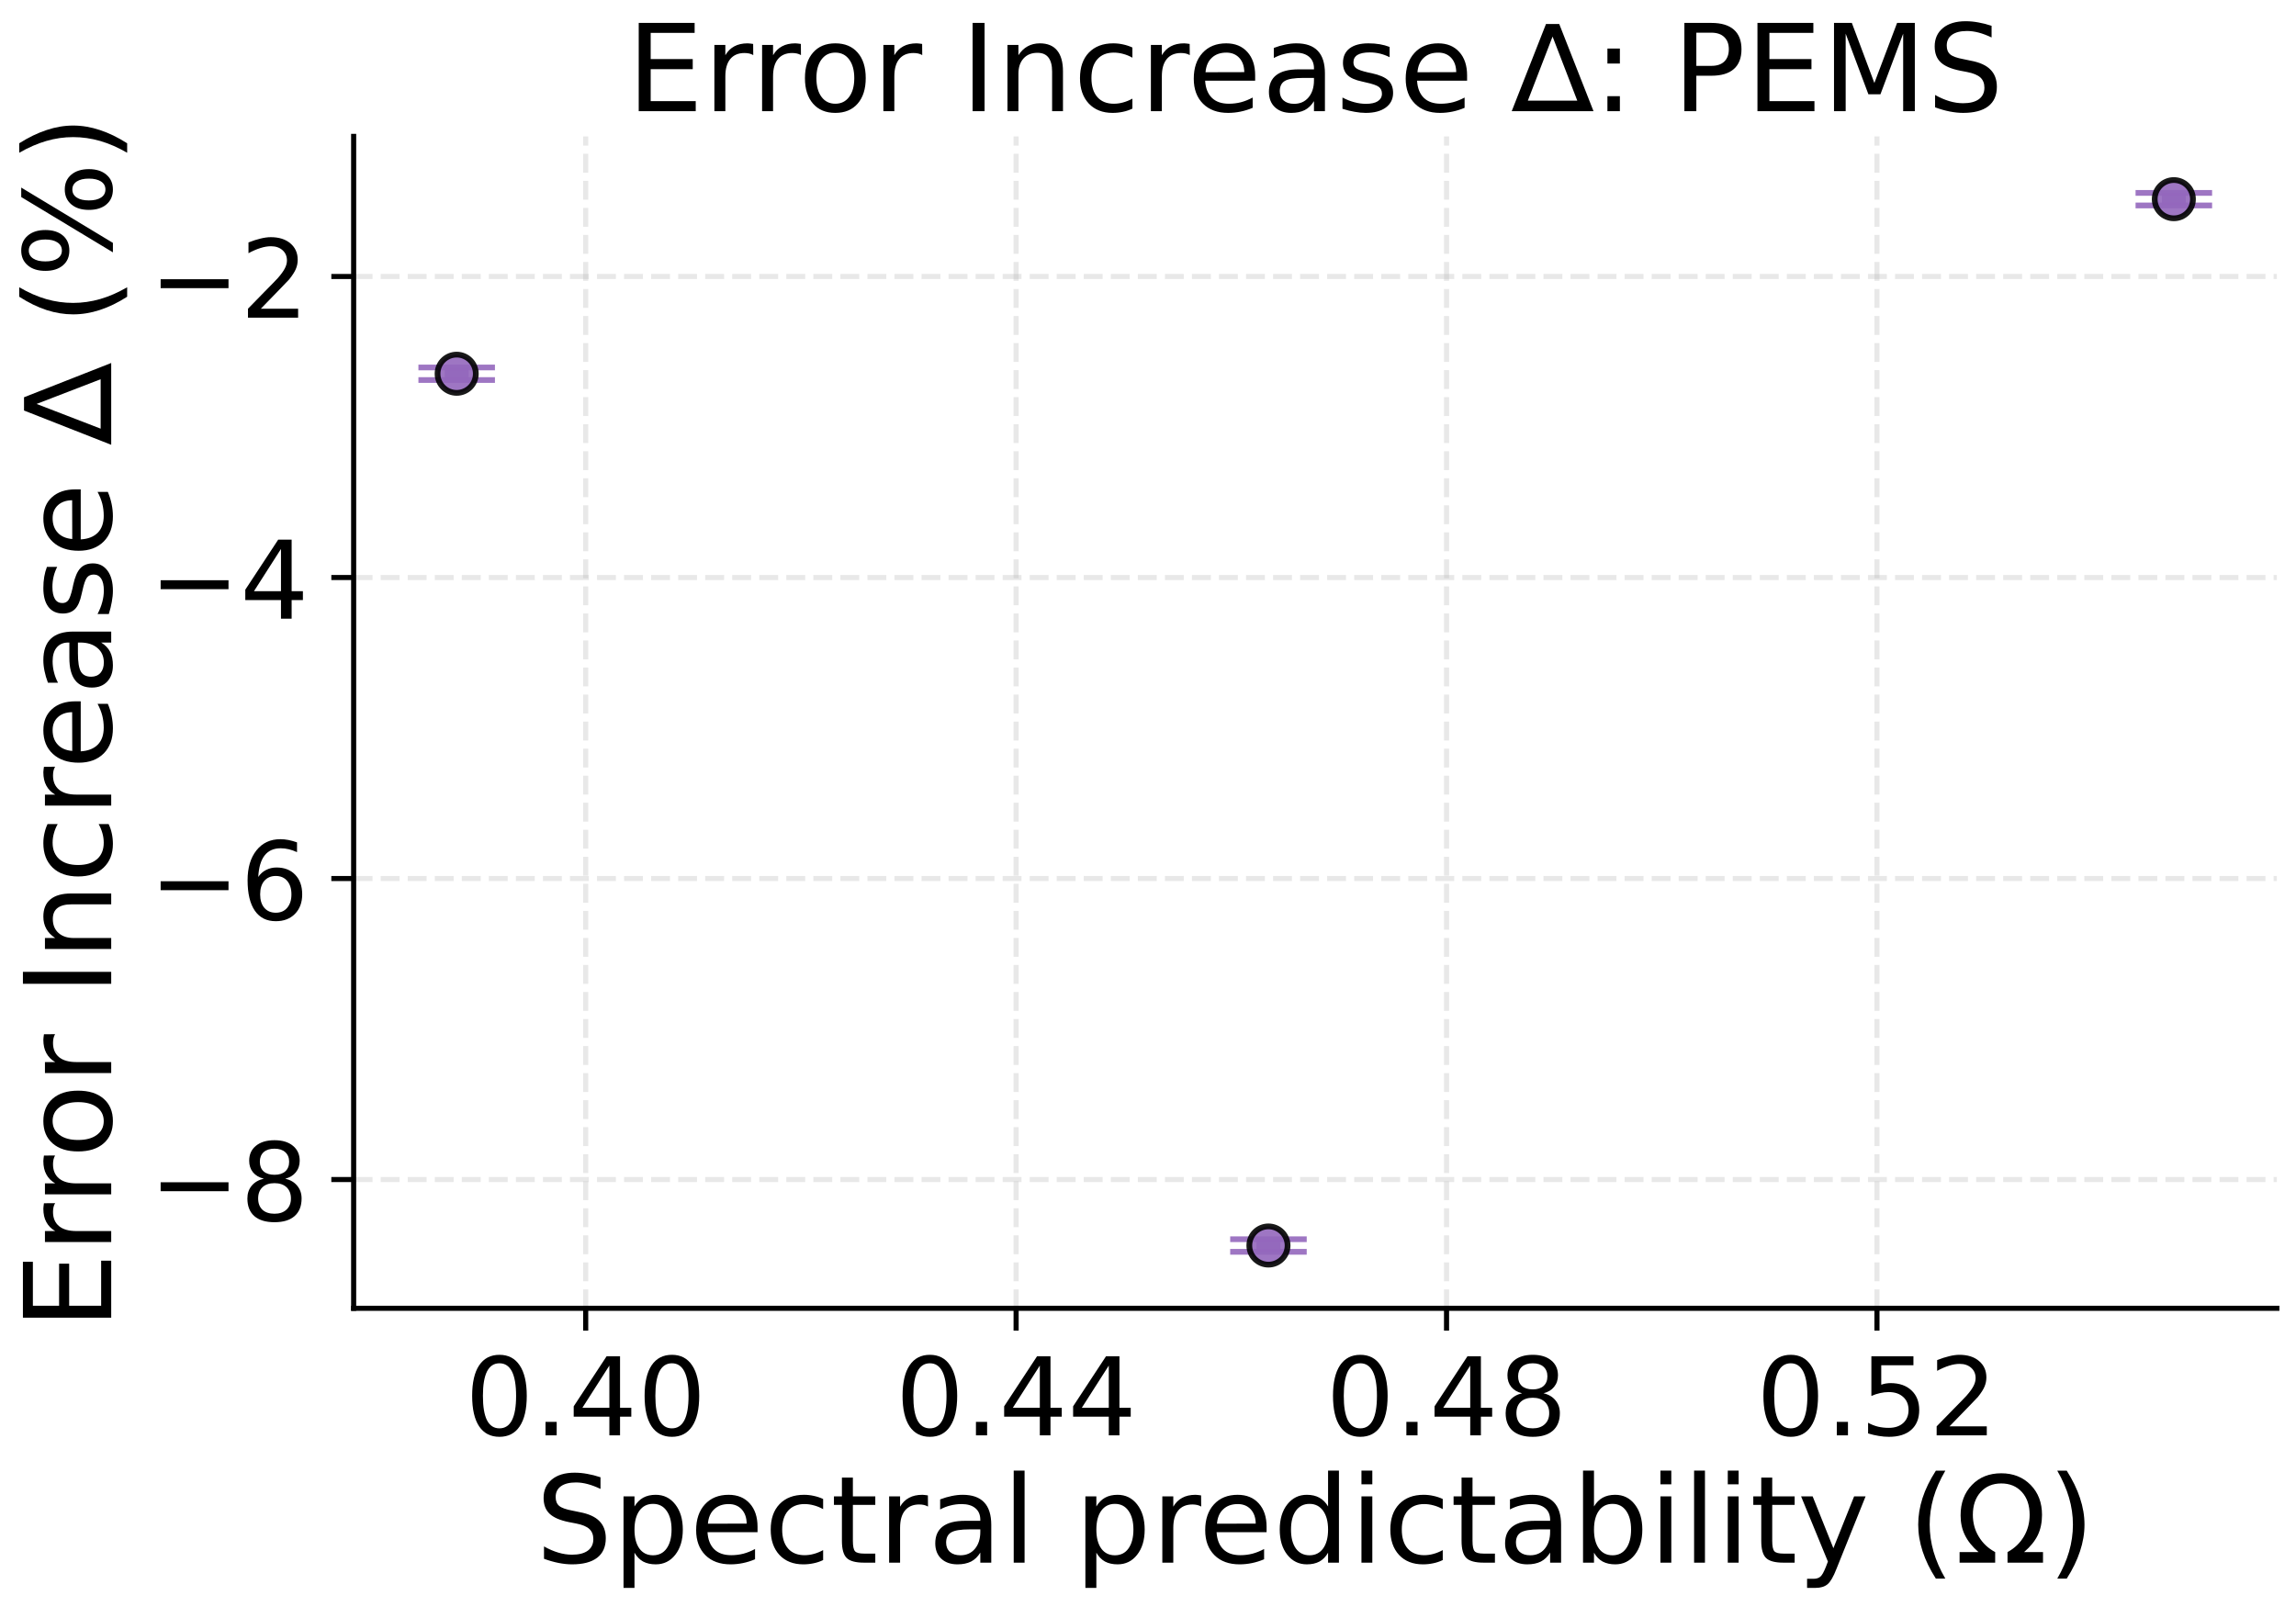
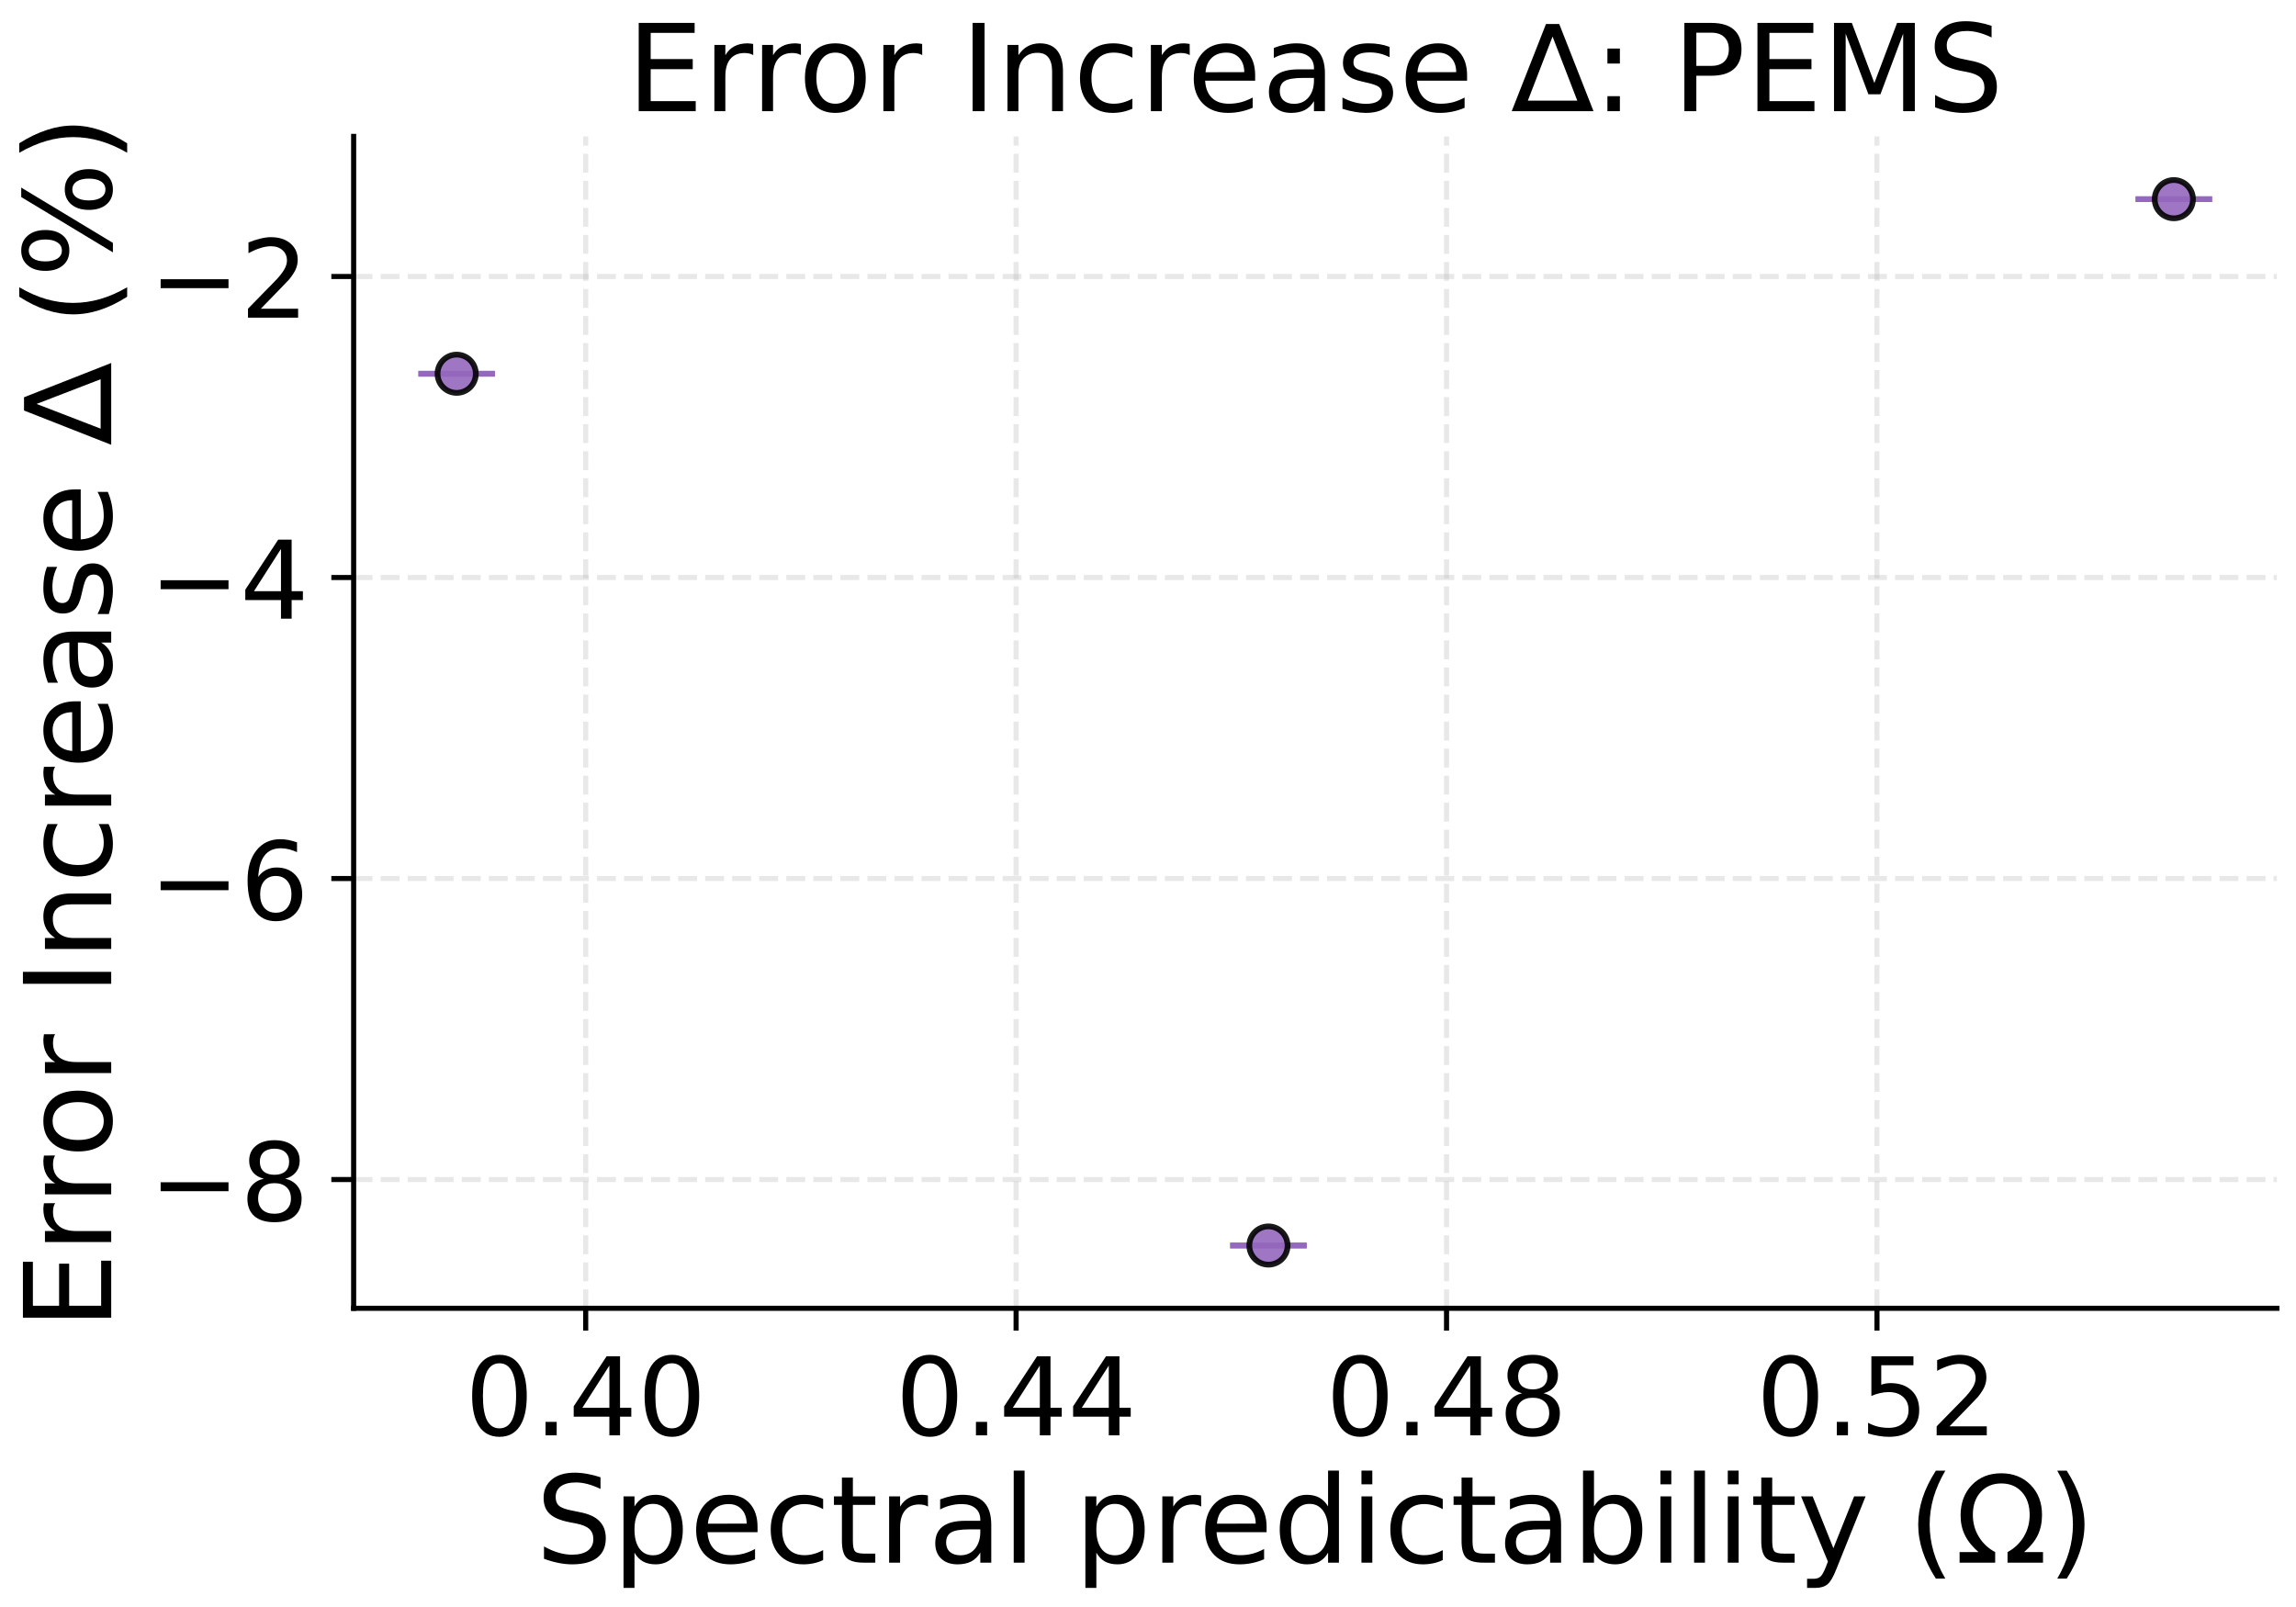
<svg xmlns="http://www.w3.org/2000/svg" xmlns:xlink="http://www.w3.org/1999/xlink" width="360pt" height="252pt" viewBox="0 0 360 252" version="1.1">
  <defs>
    <style type="text/css">*{stroke-linejoin: round; stroke-linecap: butt}</style>
  </defs>
  <g id="figure_1">
    <g id="patch_1">
      <path d="M 0 252  L 360 252  L 360 0  L 0 0  z " style="fill: #ffffff" />
    </g>
    <g id="axes_1">
      <g id="patch_2">
        <path d="M 55.45 205.159  L 357 205.159  L 357 21.389  L 55.45 21.389  z " style="fill: #ffffff" />
      </g>
      <g id="matplotlib.axis_1">
        <g id="xtick_1">
          <g id="line2d_1">
-             <path d="M 91.834 205.159  L 91.834 21.389  " clip-path="url(#p6e3b3ec24c)" style="fill: none; stroke-dasharray: 2.96,1.28; stroke-dashoffset: 0; stroke: #b0b0b0; stroke-opacity: 0.3; stroke-width: 0.8" />
+             <path d="M 91.834 205.159  L 91.834 21.389  " clip-path="url(#p77a896df25)" style="fill: none; stroke-dasharray: 2.96,1.28; stroke-dashoffset: 0; stroke: #b0b0b0; stroke-opacity: 0.3; stroke-width: 0.8" />
          </g>
          <g id="line2d_2">
            <defs>
-               <path id="m1562d02d47" d="M 0 0  L 0 3.5  " style="stroke: #000000; stroke-width: 0.8" />
+               <path id="m1e8a8dda4a" d="M 0 0  L 0 3.5  " style="stroke: #000000; stroke-width: 0.8" />
            </defs>
            <g>
-               <use xlink:href="#m1562d02d47" x="91.834" y="205.159" style="stroke: #000000; stroke-width: 0.8" />
+               <use xlink:href="#m1e8a8dda4a" x="91.834" y="205.159" style="stroke: #000000; stroke-width: 0.8" />
            </g>
          </g>
          <g id="text_1">
            <text style="font: 17px 'DejaVu Sans', 'Bitstream Vera Sans', 'Computer Modern Sans Serif', 'Lucida Grande', 'Verdana', 'Geneva', 'Lucid', 'Arial', 'Helvetica', 'Avant Garde', sans-serif; text-anchor: middle" x="91.834" y="225.076" transform="rotate(-0 91.83414 225.0759)">0.40</text>
          </g>
        </g>
        <g id="xtick_2">
          <g id="line2d_3">
-             <path d="M 159.321 205.159  L 159.321 21.389  " clip-path="url(#p6e3b3ec24c)" style="fill: none; stroke-dasharray: 2.96,1.28; stroke-dashoffset: 0; stroke: #b0b0b0; stroke-opacity: 0.3; stroke-width: 0.8" />
+             <path d="M 159.321 205.159  L 159.321 21.389  " clip-path="url(#p77a896df25)" style="fill: none; stroke-dasharray: 2.96,1.28; stroke-dashoffset: 0; stroke: #b0b0b0; stroke-opacity: 0.3; stroke-width: 0.8" />
          </g>
          <g id="line2d_4">
            <g>
-               <use xlink:href="#m1562d02d47" x="159.321" y="205.159" style="stroke: #000000; stroke-width: 0.8" />
+               <use xlink:href="#m1e8a8dda4a" x="159.321" y="205.159" style="stroke: #000000; stroke-width: 0.8" />
            </g>
          </g>
          <g id="text_2">
            <text style="font: 17px 'DejaVu Sans', 'Bitstream Vera Sans', 'Computer Modern Sans Serif', 'Lucida Grande', 'Verdana', 'Geneva', 'Lucid', 'Arial', 'Helvetica', 'Avant Garde', sans-serif; text-anchor: middle" x="159.321" y="225.076" transform="rotate(-0 159.3214 225.0759)">0.44</text>
          </g>
        </g>
        <g id="xtick_3">
          <g id="line2d_5">
-             <path d="M 226.809 205.159  L 226.809 21.389  " clip-path="url(#p6e3b3ec24c)" style="fill: none; stroke-dasharray: 2.96,1.28; stroke-dashoffset: 0; stroke: #b0b0b0; stroke-opacity: 0.3; stroke-width: 0.8" />
+             <path d="M 226.809 205.159  L 226.809 21.389  " clip-path="url(#p77a896df25)" style="fill: none; stroke-dasharray: 2.96,1.28; stroke-dashoffset: 0; stroke: #b0b0b0; stroke-opacity: 0.3; stroke-width: 0.8" />
          </g>
          <g id="line2d_6">
            <g>
-               <use xlink:href="#m1562d02d47" x="226.809" y="205.159" style="stroke: #000000; stroke-width: 0.8" />
+               <use xlink:href="#m1e8a8dda4a" x="226.809" y="205.159" style="stroke: #000000; stroke-width: 0.8" />
            </g>
          </g>
          <g id="text_3">
            <text style="font: 17px 'DejaVu Sans', 'Bitstream Vera Sans', 'Computer Modern Sans Serif', 'Lucida Grande', 'Verdana', 'Geneva', 'Lucid', 'Arial', 'Helvetica', 'Avant Garde', sans-serif; text-anchor: middle" x="226.809" y="225.076" transform="rotate(-0 226.8087 225.0759)">0.48</text>
          </g>
        </g>
        <g id="xtick_4">
          <g id="line2d_7">
-             <path d="M 294.296 205.159  L 294.296 21.389  " clip-path="url(#p6e3b3ec24c)" style="fill: none; stroke-dasharray: 2.96,1.28; stroke-dashoffset: 0; stroke: #b0b0b0; stroke-opacity: 0.3; stroke-width: 0.8" />
+             <path d="M 294.296 205.159  L 294.296 21.389  " clip-path="url(#p77a896df25)" style="fill: none; stroke-dasharray: 2.96,1.28; stroke-dashoffset: 0; stroke: #b0b0b0; stroke-opacity: 0.3; stroke-width: 0.8" />
          </g>
          <g id="line2d_8">
            <g>
-               <use xlink:href="#m1562d02d47" x="294.296" y="205.159" style="stroke: #000000; stroke-width: 0.8" />
+               <use xlink:href="#m1e8a8dda4a" x="294.296" y="205.159" style="stroke: #000000; stroke-width: 0.8" />
            </g>
          </g>
          <g id="text_4">
            <text style="font: 17px 'DejaVu Sans', 'Bitstream Vera Sans', 'Computer Modern Sans Serif', 'Lucida Grande', 'Verdana', 'Geneva', 'Lucid', 'Arial', 'Helvetica', 'Avant Garde', sans-serif; text-anchor: middle" x="294.296" y="225.076" transform="rotate(-0 294.296 225.0759)">0.52</text>
          </g>
        </g>
        <g id="text_5">
          <text style="font: 19px 'DejaVu Sans', 'Bitstream Vera Sans', 'Computer Modern Sans Serif', 'Lucida Grande', 'Verdana', 'Geneva', 'Lucid', 'Arial', 'Helvetica', 'Avant Garde', sans-serif; text-anchor: middle" x="206.225" y="245.048" transform="rotate(-0 206.2251 245.0484)">Spectral predictability (Ω)</text>
        </g>
      </g>
      <g id="matplotlib.axis_2">
        <g id="ytick_1">
          <g id="line2d_9">
-             <path d="M 55.45 184.967  L 357 184.967  " clip-path="url(#p6e3b3ec24c)" style="fill: none; stroke-dasharray: 2.96,1.28; stroke-dashoffset: 0; stroke: #b0b0b0; stroke-opacity: 0.3; stroke-width: 0.8" />
+             <path d="M 55.45 184.967  L 357 184.967  " clip-path="url(#p77a896df25)" style="fill: none; stroke-dasharray: 2.96,1.28; stroke-dashoffset: 0; stroke: #b0b0b0; stroke-opacity: 0.3; stroke-width: 0.8" />
          </g>
          <g id="line2d_10">
            <defs>
-               <path id="m5781f4cff3" d="M 0 0  L -3.5 0  " style="stroke: #000000; stroke-width: 0.8" />
+               <path id="m55af1eb444" d="M 0 0  L -3.5 0  " style="stroke: #000000; stroke-width: 0.8" />
            </defs>
            <g>
-               <use xlink:href="#m5781f4cff3" x="55.45" y="184.967" style="stroke: #000000; stroke-width: 0.8" />
+               <use xlink:href="#m55af1eb444" x="55.45" y="184.967" style="stroke: #000000; stroke-width: 0.8" />
            </g>
          </g>
          <g id="text_6">
            <text style="font: 17px 'DejaVu Sans', 'Bitstream Vera Sans', 'Computer Modern Sans Serif', 'Lucida Grande', 'Verdana', 'Geneva', 'Lucid', 'Arial', 'Helvetica', 'Avant Garde', sans-serif; text-anchor: end" x="48.45" y="191.426" transform="rotate(-0 48.4504 191.426)">−8</text>
          </g>
        </g>
        <g id="ytick_2">
          <g id="line2d_11">
-             <path d="M 55.45 137.764  L 357 137.764  " clip-path="url(#p6e3b3ec24c)" style="fill: none; stroke-dasharray: 2.96,1.28; stroke-dashoffset: 0; stroke: #b0b0b0; stroke-opacity: 0.3; stroke-width: 0.8" />
+             <path d="M 55.45 137.764  L 357 137.764  " clip-path="url(#p77a896df25)" style="fill: none; stroke-dasharray: 2.96,1.28; stroke-dashoffset: 0; stroke: #b0b0b0; stroke-opacity: 0.3; stroke-width: 0.8" />
          </g>
          <g id="line2d_12">
            <g>
-               <use xlink:href="#m5781f4cff3" x="55.45" y="137.764" style="stroke: #000000; stroke-width: 0.8" />
+               <use xlink:href="#m55af1eb444" x="55.45" y="137.764" style="stroke: #000000; stroke-width: 0.8" />
            </g>
          </g>
          <g id="text_7">
            <text style="font: 17px 'DejaVu Sans', 'Bitstream Vera Sans', 'Computer Modern Sans Serif', 'Lucida Grande', 'Verdana', 'Geneva', 'Lucid', 'Arial', 'Helvetica', 'Avant Garde', sans-serif; text-anchor: end" x="48.45" y="144.223" transform="rotate(-0 48.4504 144.2227)">−6</text>
          </g>
        </g>
        <g id="ytick_3">
          <g id="line2d_13">
-             <path d="M 55.45 90.561  L 357 90.561  " clip-path="url(#p6e3b3ec24c)" style="fill: none; stroke-dasharray: 2.96,1.28; stroke-dashoffset: 0; stroke: #b0b0b0; stroke-opacity: 0.3; stroke-width: 0.8" />
+             <path d="M 55.45 90.561  L 357 90.561  " clip-path="url(#p77a896df25)" style="fill: none; stroke-dasharray: 2.96,1.28; stroke-dashoffset: 0; stroke: #b0b0b0; stroke-opacity: 0.3; stroke-width: 0.8" />
          </g>
          <g id="line2d_14">
            <g>
-               <use xlink:href="#m5781f4cff3" x="55.45" y="90.561" style="stroke: #000000; stroke-width: 0.8" />
+               <use xlink:href="#m55af1eb444" x="55.45" y="90.561" style="stroke: #000000; stroke-width: 0.8" />
            </g>
          </g>
          <g id="text_8">
            <text style="font: 17px 'DejaVu Sans', 'Bitstream Vera Sans', 'Computer Modern Sans Serif', 'Lucida Grande', 'Verdana', 'Geneva', 'Lucid', 'Arial', 'Helvetica', 'Avant Garde', sans-serif; text-anchor: end" x="48.45" y="97.019" transform="rotate(-0 48.4504 97.01938)">−4</text>
          </g>
        </g>
        <g id="ytick_4">
          <g id="line2d_15">
-             <path d="M 55.45 43.357  L 357 43.357  " clip-path="url(#p6e3b3ec24c)" style="fill: none; stroke-dasharray: 2.96,1.28; stroke-dashoffset: 0; stroke: #b0b0b0; stroke-opacity: 0.3; stroke-width: 0.8" />
+             <path d="M 55.45 43.357  L 357 43.357  " clip-path="url(#p77a896df25)" style="fill: none; stroke-dasharray: 2.96,1.28; stroke-dashoffset: 0; stroke: #b0b0b0; stroke-opacity: 0.3; stroke-width: 0.8" />
          </g>
          <g id="line2d_16">
            <g>
-               <use xlink:href="#m5781f4cff3" x="55.45" y="43.357" style="stroke: #000000; stroke-width: 0.8" />
+               <use xlink:href="#m55af1eb444" x="55.45" y="43.357" style="stroke: #000000; stroke-width: 0.8" />
            </g>
          </g>
          <g id="text_9">
            <text style="font: 17px 'DejaVu Sans', 'Bitstream Vera Sans', 'Computer Modern Sans Serif', 'Lucida Grande', 'Verdana', 'Geneva', 'Lucid', 'Arial', 'Helvetica', 'Avant Garde', sans-serif; text-anchor: end" x="48.45" y="49.816" transform="rotate(-0 48.4504 49.81608)">−2</text>
          </g>
        </g>
        <g id="text_10">
          <text style="font: 19px 'DejaVu Sans', 'Bitstream Vera Sans', 'Computer Modern Sans Serif', 'Lucida Grande', 'Verdana', 'Geneva', 'Lucid', 'Arial', 'Helvetica', 'Avant Garde', sans-serif; text-anchor: middle" x="17.437" y="113.274" transform="rotate(-90 17.43727 113.2736)">Error Increase ∆ (%)</text>
        </g>
      </g>
      <g id="line2d_17">
-         <path clip-path="url(#p6e3b3ec24c)" style="fill: none; stroke-dasharray: 3.7,1.6; stroke-dashoffset: 0; stroke: #000000; stroke-opacity: 0.6" />
+         <path clip-path="url(#p77a896df25)" style="fill: none; stroke-dasharray: 3.7,1.6; stroke-dashoffset: 0; stroke: #000000; stroke-opacity: 0.6" />
      </g>
      <g id="patch_3">
        <path d="M 55.45 205.159  L 55.45 21.389  " style="fill: none; stroke: #000000; stroke-width: 0.8; stroke-linejoin: miter; stroke-linecap: square" />
      </g>
      <g id="patch_4">
        <path d="M 55.45 205.159  L 357 205.159  " style="fill: none; stroke: #000000; stroke-width: 0.8; stroke-linejoin: miter; stroke-linecap: square" />
      </g>
      <g id="LineCollection_1">
-         <path d="M 71.605 59.592  L 71.605 57.623  " clip-path="url(#p6e3b3ec24c)" style="fill: none; stroke: #9467bd; stroke-opacity: 0.9; stroke-width: 3.75" />
+         <path d="M 71.605 58.608  L 71.605 58.608  " clip-path="url(#p77a896df25)" style="fill: none; stroke: #9467bd; stroke-opacity: 0.9; stroke-width: 3.75" />
      </g>
      <g id="line2d_18">
        <defs>
-           <path id="mce7d4c897b" d="M 6 0  L -6 -0  " style="stroke: #9467bd; stroke-opacity: 0.9; stroke-width: 0.9" />
+           <path id="mdc3acf2ace" d="M 6 0  L -6 -0  " style="stroke: #9467bd; stroke-opacity: 0.9; stroke-width: 0.9" />
        </defs>
-         <g clip-path="url(#p6e3b3ec24c)">
-           <use xlink:href="#mce7d4c897b" x="71.605" y="59.592" style="fill: #9467bd; fill-opacity: 0.9; stroke: #9467bd; stroke-opacity: 0.9; stroke-width: 0.9" />
+         <g clip-path="url(#p77a896df25)">
+           <use xlink:href="#mdc3acf2ace" x="71.605" y="58.608" style="fill: #9467bd; fill-opacity: 0.9; stroke: #9467bd; stroke-opacity: 0.9; stroke-width: 0.9" />
        </g>
      </g>
      <g id="line2d_19">
-         <g clip-path="url(#p6e3b3ec24c)">
-           <use xlink:href="#mce7d4c897b" x="71.605" y="57.623" style="fill: #9467bd; fill-opacity: 0.9; stroke: #9467bd; stroke-opacity: 0.9; stroke-width: 0.9" />
+         <g clip-path="url(#p77a896df25)">
+           <use xlink:href="#mdc3acf2ace" x="71.605" y="58.608" style="fill: #9467bd; fill-opacity: 0.9; stroke: #9467bd; stroke-opacity: 0.9; stroke-width: 0.9" />
        </g>
      </g>
      <g id="LineCollection_2">
-         <path d="M 198.886 196.298  L 198.886 194.329  " clip-path="url(#p6e3b3ec24c)" style="fill: none; stroke: #9467bd; stroke-opacity: 0.9; stroke-width: 3.75" />
+         <path d="M 198.886 195.314  L 198.886 195.314  " clip-path="url(#p77a896df25)" style="fill: none; stroke: #9467bd; stroke-opacity: 0.9; stroke-width: 3.75" />
      </g>
      <g id="line2d_20">
-         <g clip-path="url(#p6e3b3ec24c)">
-           <use xlink:href="#mce7d4c897b" x="198.886" y="196.298" style="fill: #9467bd; fill-opacity: 0.9; stroke: #9467bd; stroke-opacity: 0.9; stroke-width: 0.9" />
+         <g clip-path="url(#p77a896df25)">
+           <use xlink:href="#mdc3acf2ace" x="198.886" y="195.314" style="fill: #9467bd; fill-opacity: 0.9; stroke: #9467bd; stroke-opacity: 0.9; stroke-width: 0.9" />
        </g>
      </g>
      <g id="line2d_21">
-         <g clip-path="url(#p6e3b3ec24c)">
-           <use xlink:href="#mce7d4c897b" x="198.886" y="194.329" style="fill: #9467bd; fill-opacity: 0.9; stroke: #9467bd; stroke-opacity: 0.9; stroke-width: 0.9" />
+         <g clip-path="url(#p77a896df25)">
+           <use xlink:href="#mdc3acf2ace" x="198.886" y="195.314" style="fill: #9467bd; fill-opacity: 0.9; stroke: #9467bd; stroke-opacity: 0.9; stroke-width: 0.9" />
        </g>
      </g>
      <g id="LineCollection_3">
-         <path d="M 340.845 32.218  L 340.845 30.249  " clip-path="url(#p6e3b3ec24c)" style="fill: none; stroke: #9467bd; stroke-opacity: 0.9; stroke-width: 3.75" />
+         <path d="M 340.845 31.233  L 340.845 31.233  " clip-path="url(#p77a896df25)" style="fill: none; stroke: #9467bd; stroke-opacity: 0.9; stroke-width: 3.75" />
      </g>
      <g id="line2d_22">
-         <g clip-path="url(#p6e3b3ec24c)">
-           <use xlink:href="#mce7d4c897b" x="340.845" y="32.218" style="fill: #9467bd; fill-opacity: 0.9; stroke: #9467bd; stroke-opacity: 0.9; stroke-width: 0.9" />
+         <g clip-path="url(#p77a896df25)">
+           <use xlink:href="#mdc3acf2ace" x="340.845" y="31.233" style="fill: #9467bd; fill-opacity: 0.9; stroke: #9467bd; stroke-opacity: 0.9; stroke-width: 0.9" />
        </g>
      </g>
      <g id="line2d_23">
-         <g clip-path="url(#p6e3b3ec24c)">
-           <use xlink:href="#mce7d4c897b" x="340.845" y="30.249" style="fill: #9467bd; fill-opacity: 0.9; stroke: #9467bd; stroke-opacity: 0.9; stroke-width: 0.9" />
+         <g clip-path="url(#p77a896df25)">
+           <use xlink:href="#mdc3acf2ace" x="340.845" y="31.233" style="fill: #9467bd; fill-opacity: 0.9; stroke: #9467bd; stroke-opacity: 0.9; stroke-width: 0.9" />
        </g>
      </g>
      <g id="text_11">
        <text style="font: 19px 'DejaVu Sans', 'Bitstream Vera Sans', 'Computer Modern Sans Serif', 'Lucida Grande', 'Verdana', 'Geneva', 'Lucid', 'Arial', 'Helvetica', 'Avant Garde', sans-serif; text-anchor: middle" x="206.225" y="17.437" transform="rotate(-0 206.2251 17.43727)">Error Increase ∆: PEMS</text>
      </g>
      <g id="line2d_24">
        <defs>
-           <path id="ma8945f2d3d" d="M 0 3  C 0.796 3 1.559 2.684 2.121 2.121  C 2.684 1.559 3 0.796 3 0  C 3 -0.796 2.684 -1.559 2.121 -2.121  C 1.559 -2.684 0.796 -3 0 -3  C -0.796 -3 -1.559 -2.684 -2.121 -2.121  C -2.684 -1.559 -3 -0.796 -3 0  C -3 0.796 -2.684 1.559 -2.121 2.121  C -1.559 2.684 -0.796 3 0 3  z " style="stroke: #000000; stroke-opacity: 0.9; stroke-width: 0.9" />
+           <path id="m99982c3334" d="M 0 3  C 0.796 3 1.559 2.684 2.121 2.121  C 2.684 1.559 3 0.796 3 0  C 3 -0.796 2.684 -1.559 2.121 -2.121  C 1.559 -2.684 0.796 -3 0 -3  C -0.796 -3 -1.559 -2.684 -2.121 -2.121  C -2.684 -1.559 -3 -0.796 -3 0  C -3 0.796 -2.684 1.559 -2.121 2.121  C -1.559 2.684 -0.796 3 0 3  z " style="stroke: #000000; stroke-opacity: 0.9; stroke-width: 0.9" />
        </defs>
-         <g clip-path="url(#p6e3b3ec24c)">
-           <use xlink:href="#ma8945f2d3d" x="71.605" y="58.608" style="fill: #9467bd; fill-opacity: 0.9; stroke: #000000; stroke-opacity: 0.9; stroke-width: 0.9" />
+         <g clip-path="url(#p77a896df25)">
+           <use xlink:href="#m99982c3334" x="71.605" y="58.608" style="fill: #9467bd; fill-opacity: 0.9; stroke: #000000; stroke-opacity: 0.9; stroke-width: 0.9" />
        </g>
      </g>
      <g id="line2d_25">
-         <g clip-path="url(#p6e3b3ec24c)">
-           <use xlink:href="#ma8945f2d3d" x="198.886" y="195.314" style="fill: #9467bd; fill-opacity: 0.9; stroke: #000000; stroke-opacity: 0.9; stroke-width: 0.9" />
+         <g clip-path="url(#p77a896df25)">
+           <use xlink:href="#m99982c3334" x="198.886" y="195.314" style="fill: #9467bd; fill-opacity: 0.9; stroke: #000000; stroke-opacity: 0.9; stroke-width: 0.9" />
        </g>
      </g>
      <g id="line2d_26">
-         <g clip-path="url(#p6e3b3ec24c)">
-           <use xlink:href="#ma8945f2d3d" x="340.845" y="31.233" style="fill: #9467bd; fill-opacity: 0.9; stroke: #000000; stroke-opacity: 0.9; stroke-width: 0.9" />
+         <g clip-path="url(#p77a896df25)">
+           <use xlink:href="#m99982c3334" x="340.845" y="31.233" style="fill: #9467bd; fill-opacity: 0.9; stroke: #000000; stroke-opacity: 0.9; stroke-width: 0.9" />
        </g>
      </g>
    </g>
  </g>
  <defs>
-     <clipPath id="p6e3b3ec24c">
+     <clipPath id="p77a896df25">
      <rect x="55.45" y="21.389" width="301.549" height="183.77" />
    </clipPath>
  </defs>
</svg>
